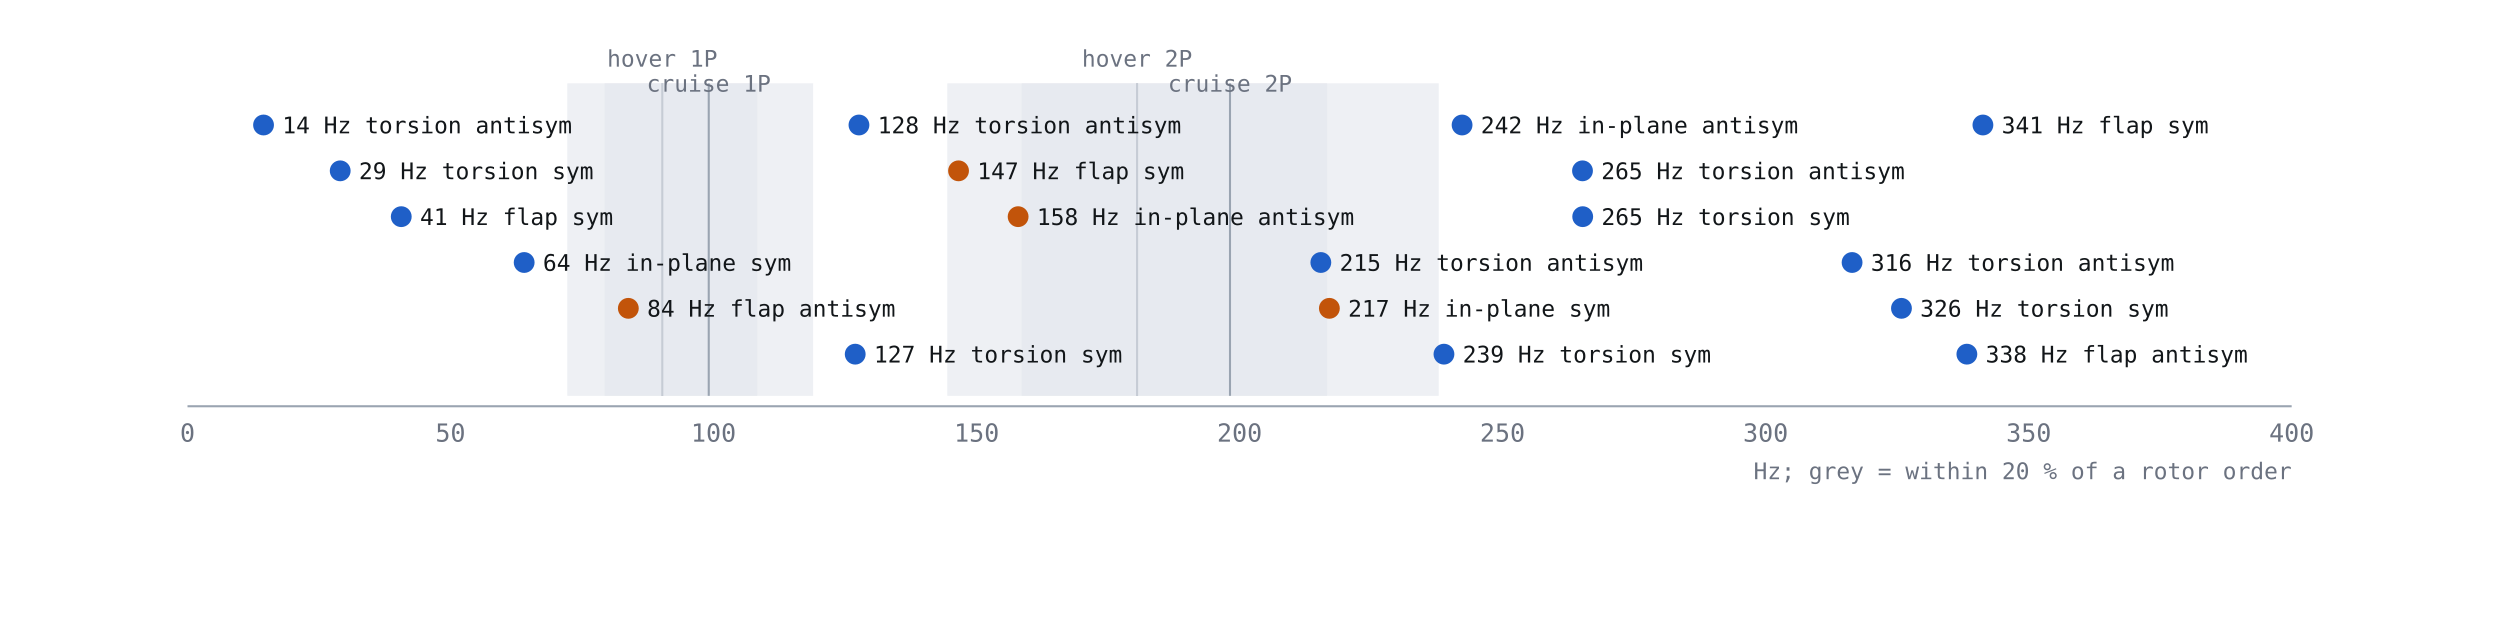
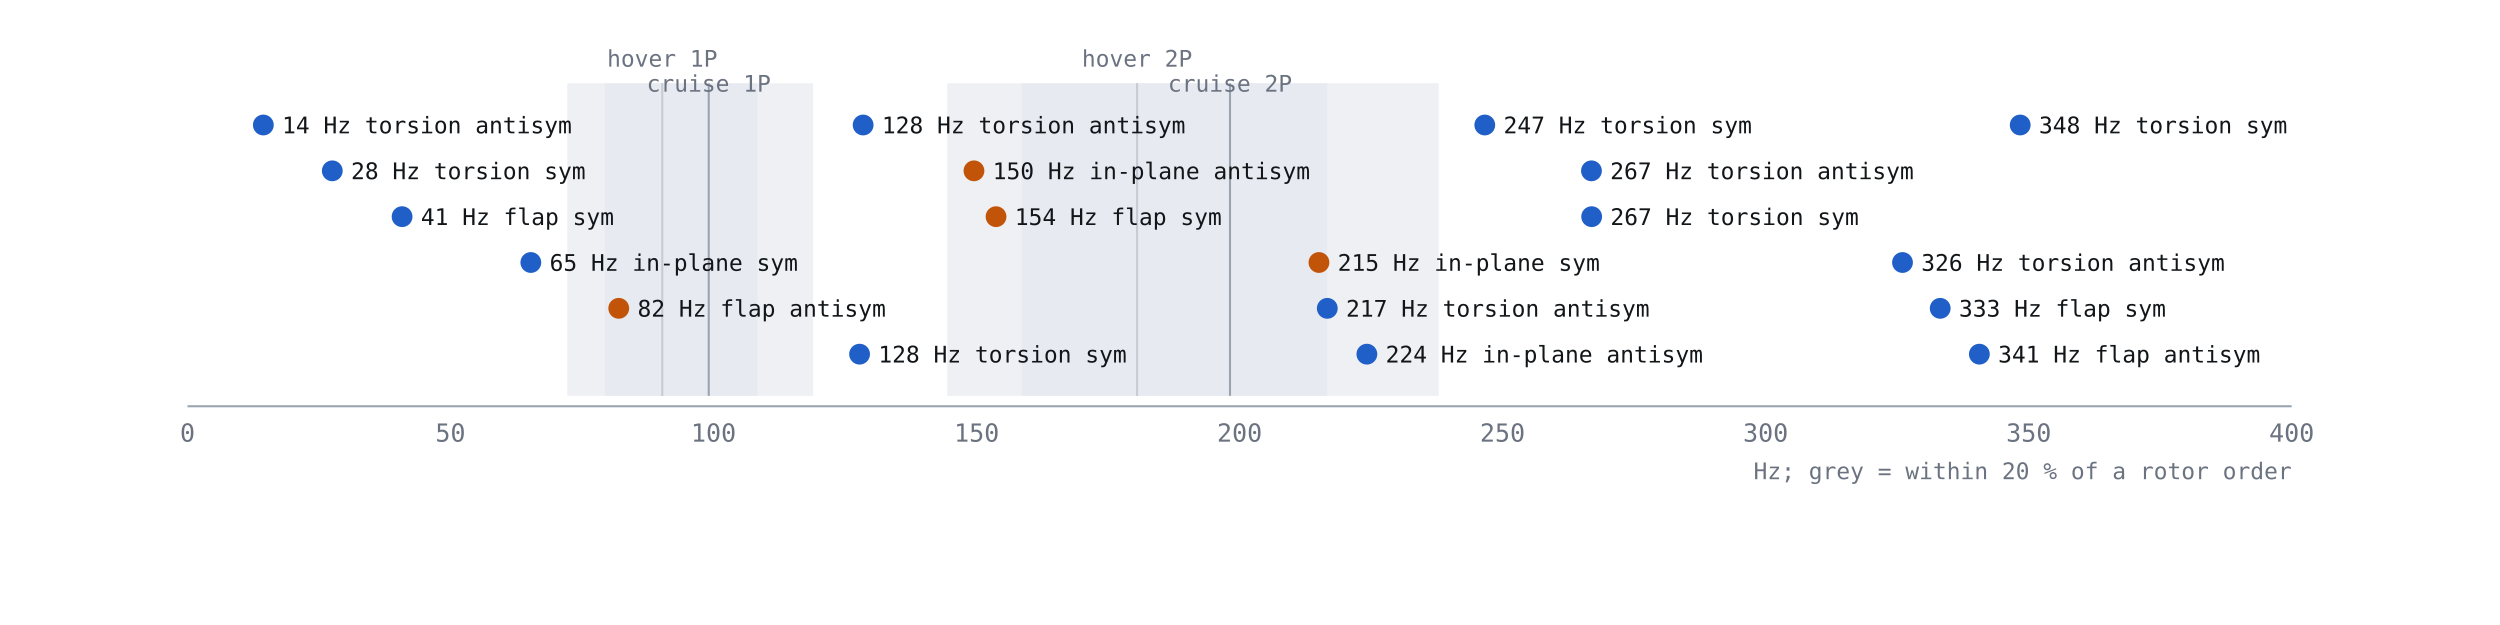
<svg xmlns="http://www.w3.org/2000/svg" viewBox="0 0 1200 300" width="1200" height="300">
  <rect x="272.3" y="40" width="91.2" height="150" fill="#E2E6EC" opacity="0.6" />
  <line x1="317.9" y1="40" x2="317.9" y2="190" stroke="#9AA4B1" stroke-width="1" />
  <text x="317.9" y="32" text-anchor="middle" fill="#6B7280" font-family="IBM Plex Mono, monospace" font-size="11">hover 1P</text>
  <rect x="454.7" y="40" width="182.3" height="150" fill="#E2E6EC" opacity="0.6" />
  <line x1="545.8" y1="40" x2="545.8" y2="190" stroke="#9AA4B1" stroke-width="1" />
  <text x="545.8" y="32" text-anchor="middle" fill="#6B7280" font-family="IBM Plex Mono, monospace" font-size="11">hover 2P</text>
  <rect x="290.2" y="40" width="100.1" height="150" fill="#E2E6EC" opacity="0.6" />
  <line x1="340.2" y1="40" x2="340.2" y2="190" stroke="#9AA4B1" stroke-width="1" />
  <text x="340.2" y="44" text-anchor="middle" fill="#6B7280" font-family="IBM Plex Mono, monospace" font-size="11">cruise 1P</text>
  <rect x="490.4" y="40" width="200.2" height="150" fill="#E2E6EC" opacity="0.6" />
  <line x1="590.4" y1="40" x2="590.4" y2="190" stroke="#9AA4B1" stroke-width="1" />
  <text x="590.4" y="44" text-anchor="middle" fill="#6B7280" font-family="IBM Plex Mono, monospace" font-size="11">cruise 2P</text>
-   <circle cx="126.5" cy="60" r="5" fill="#1F5FC7" />
-   <text x="135.5" y="64" fill="#121619" font-family="IBM Plex Mono, monospace" font-size="11">14 Hz torsion antisym</text>
-   <circle cx="163.3" cy="82" r="5" fill="#1F5FC7" />
-   <text x="172.3" y="86" fill="#121619" font-family="IBM Plex Mono, monospace" font-size="11">29 Hz torsion sym</text>
-   <circle cx="192.6" cy="104" r="5" fill="#1F5FC7" />
-   <text x="201.6" y="108" fill="#121619" font-family="IBM Plex Mono, monospace" font-size="11">41 Hz flap sym</text>
-   <circle cx="251.6" cy="126" r="5" fill="#1F5FC7" />
-   <text x="260.6" y="130" fill="#121619" font-family="IBM Plex Mono, monospace" font-size="11">64 Hz in-plane sym</text>
-   <circle cx="301.6" cy="148" r="5" fill="#C2540A" />
-   <text x="310.6" y="152" fill="#121619" font-family="IBM Plex Mono, monospace" font-size="11">84 Hz flap antisym</text>
-   <circle cx="410.5" cy="170" r="5" fill="#1F5FC7" />
-   <text x="419.5" y="174" fill="#121619" font-family="IBM Plex Mono, monospace" font-size="11">127 Hz torsion sym</text>
-   <circle cx="412.3" cy="60" r="5" fill="#1F5FC7" />
-   <text x="421.3" y="64" fill="#121619" font-family="IBM Plex Mono, monospace" font-size="11">128 Hz torsion antisym</text>
-   <circle cx="460.1" cy="82" r="5" fill="#C2540A" />
-   <text x="469.1" y="86" fill="#121619" font-family="IBM Plex Mono, monospace" font-size="11">147 Hz flap sym</text>
-   <circle cx="488.7" cy="104" r="5" fill="#C2540A" />
-   <text x="497.7" y="108" fill="#121619" font-family="IBM Plex Mono, monospace" font-size="11">158 Hz in-plane antisym</text>
-   <circle cx="634.0" cy="126" r="5" fill="#1F5FC7" />
-   <text x="643.0" y="130" fill="#121619" font-family="IBM Plex Mono, monospace" font-size="11">215 Hz torsion antisym</text>
-   <circle cx="638.1" cy="148" r="5" fill="#C2540A" />
-   <text x="647.1" y="152" fill="#121619" font-family="IBM Plex Mono, monospace" font-size="11">217 Hz in-plane sym</text>
-   <circle cx="693.1" cy="170" r="5" fill="#1F5FC7" />
-   <text x="702.1" y="174" fill="#121619" font-family="IBM Plex Mono, monospace" font-size="11">239 Hz torsion sym</text>
-   <circle cx="701.8" cy="60" r="5" fill="#1F5FC7" />
-   <text x="710.8" y="64" fill="#121619" font-family="IBM Plex Mono, monospace" font-size="11">242 Hz in-plane antisym</text>
-   <circle cx="759.6" cy="82" r="5" fill="#1F5FC7" />
-   <text x="768.6" y="86" fill="#121619" font-family="IBM Plex Mono, monospace" font-size="11">265 Hz torsion antisym</text>
-   <circle cx="759.7" cy="104" r="5" fill="#1F5FC7" />
-   <text x="768.7" y="108" fill="#121619" font-family="IBM Plex Mono, monospace" font-size="11">265 Hz torsion sym</text>
-   <circle cx="889.0" cy="126" r="5" fill="#1F5FC7" />
-   <text x="898.0" y="130" fill="#121619" font-family="IBM Plex Mono, monospace" font-size="11">316 Hz torsion antisym</text>
-   <circle cx="912.7" cy="148" r="5" fill="#1F5FC7" />
-   <text x="921.7" y="152" fill="#121619" font-family="IBM Plex Mono, monospace" font-size="11">326 Hz torsion sym</text>
-   <circle cx="944.1" cy="170" r="5" fill="#1F5FC7" />
-   <text x="953.1" y="174" fill="#121619" font-family="IBM Plex Mono, monospace" font-size="11">338 Hz flap antisym</text>
-   <circle cx="951.8" cy="60" r="5" fill="#1F5FC7" />
-   <text x="960.8" y="64" fill="#121619" font-family="IBM Plex Mono, monospace" font-size="11">341 Hz flap sym</text>
+   <circle cx="126.4" cy="60" r="5" fill="#1F5FC7" />
+   <text x="135.4" y="64" fill="#121619" font-family="IBM Plex Mono, monospace" font-size="11">14 Hz torsion antisym</text>
+   <circle cx="159.5" cy="82" r="5" fill="#1F5FC7" />
+   <text x="168.5" y="86" fill="#121619" font-family="IBM Plex Mono, monospace" font-size="11">28 Hz torsion sym</text>
+   <circle cx="193.0" cy="104" r="5" fill="#1F5FC7" />
+   <text x="202.0" y="108" fill="#121619" font-family="IBM Plex Mono, monospace" font-size="11">41 Hz flap sym</text>
+   <circle cx="254.8" cy="126" r="5" fill="#1F5FC7" />
+   <text x="263.8" y="130" fill="#121619" font-family="IBM Plex Mono, monospace" font-size="11">65 Hz in-plane sym</text>
+   <circle cx="297.0" cy="148" r="5" fill="#C2540A" />
+   <text x="306.0" y="152" fill="#121619" font-family="IBM Plex Mono, monospace" font-size="11">82 Hz flap antisym</text>
+   <circle cx="412.6" cy="170" r="5" fill="#1F5FC7" />
+   <text x="421.6" y="174" fill="#121619" font-family="IBM Plex Mono, monospace" font-size="11">128 Hz torsion sym</text>
+   <circle cx="414.3" cy="60" r="5" fill="#1F5FC7" />
+   <text x="423.3" y="64" fill="#121619" font-family="IBM Plex Mono, monospace" font-size="11">128 Hz torsion antisym</text>
+   <circle cx="467.5" cy="82" r="5" fill="#C2540A" />
+   <text x="476.5" y="86" fill="#121619" font-family="IBM Plex Mono, monospace" font-size="11">150 Hz in-plane antisym</text>
+   <circle cx="478.1" cy="104" r="5" fill="#C2540A" />
+   <text x="487.1" y="108" fill="#121619" font-family="IBM Plex Mono, monospace" font-size="11">154 Hz flap sym</text>
+   <circle cx="633.1" cy="126" r="5" fill="#C2540A" />
+   <text x="642.1" y="130" fill="#121619" font-family="IBM Plex Mono, monospace" font-size="11">215 Hz in-plane sym</text>
+   <circle cx="637.1" cy="148" r="5" fill="#1F5FC7" />
+   <text x="646.1" y="152" fill="#121619" font-family="IBM Plex Mono, monospace" font-size="11">217 Hz torsion antisym</text>
+   <circle cx="656.1" cy="170" r="5" fill="#1F5FC7" />
+   <text x="665.1" y="174" fill="#121619" font-family="IBM Plex Mono, monospace" font-size="11">224 Hz in-plane antisym</text>
+   <circle cx="712.7" cy="60" r="5" fill="#1F5FC7" />
+   <text x="721.7" y="64" fill="#121619" font-family="IBM Plex Mono, monospace" font-size="11">247 Hz torsion sym</text>
+   <circle cx="763.9" cy="82" r="5" fill="#1F5FC7" />
+   <text x="772.9" y="86" fill="#121619" font-family="IBM Plex Mono, monospace" font-size="11">267 Hz torsion antisym</text>
+   <circle cx="764.0" cy="104" r="5" fill="#1F5FC7" />
+   <text x="773.0" y="108" fill="#121619" font-family="IBM Plex Mono, monospace" font-size="11">267 Hz torsion sym</text>
+   <circle cx="913.2" cy="126" r="5" fill="#1F5FC7" />
+   <text x="922.2" y="130" fill="#121619" font-family="IBM Plex Mono, monospace" font-size="11">326 Hz torsion antisym</text>
+   <circle cx="931.3" cy="148" r="5" fill="#1F5FC7" />
+   <text x="940.3" y="152" fill="#121619" font-family="IBM Plex Mono, monospace" font-size="11">333 Hz flap sym</text>
+   <circle cx="950.1" cy="170" r="5" fill="#1F5FC7" />
+   <text x="959.1" y="174" fill="#121619" font-family="IBM Plex Mono, monospace" font-size="11">341 Hz flap antisym</text>
+   <circle cx="969.7" cy="60" r="5" fill="#1F5FC7" />
+   <text x="978.7" y="64" fill="#121619" font-family="IBM Plex Mono, monospace" font-size="11">348 Hz torsion sym</text>
  <text x="90.0" y="212" text-anchor="middle" fill="#6B7280" font-family="IBM Plex Mono, monospace" font-size="12">0</text>
  <text x="216.2" y="212" text-anchor="middle" fill="#6B7280" font-family="IBM Plex Mono, monospace" font-size="12">50</text>
  <text x="342.5" y="212" text-anchor="middle" fill="#6B7280" font-family="IBM Plex Mono, monospace" font-size="12">100</text>
  <text x="468.8" y="212" text-anchor="middle" fill="#6B7280" font-family="IBM Plex Mono, monospace" font-size="12">150</text>
  <text x="595.0" y="212" text-anchor="middle" fill="#6B7280" font-family="IBM Plex Mono, monospace" font-size="12">200</text>
  <text x="721.2" y="212" text-anchor="middle" fill="#6B7280" font-family="IBM Plex Mono, monospace" font-size="12">250</text>
  <text x="847.5" y="212" text-anchor="middle" fill="#6B7280" font-family="IBM Plex Mono, monospace" font-size="12">300</text>
  <text x="973.8" y="212" text-anchor="middle" fill="#6B7280" font-family="IBM Plex Mono, monospace" font-size="12">350</text>
  <text x="1100.0" y="212" text-anchor="middle" fill="#6B7280" font-family="IBM Plex Mono, monospace" font-size="12">400</text>
  <line x1="90" y1="195" x2="1100" y2="195" stroke="#9AA4B1" stroke-width="1" />
  <text x="1100" y="230" text-anchor="end" fill="#6B7280" font-family="IBM Plex Mono, monospace" font-size="11">Hz; grey = within 20 % of a rotor order</text>
</svg>
